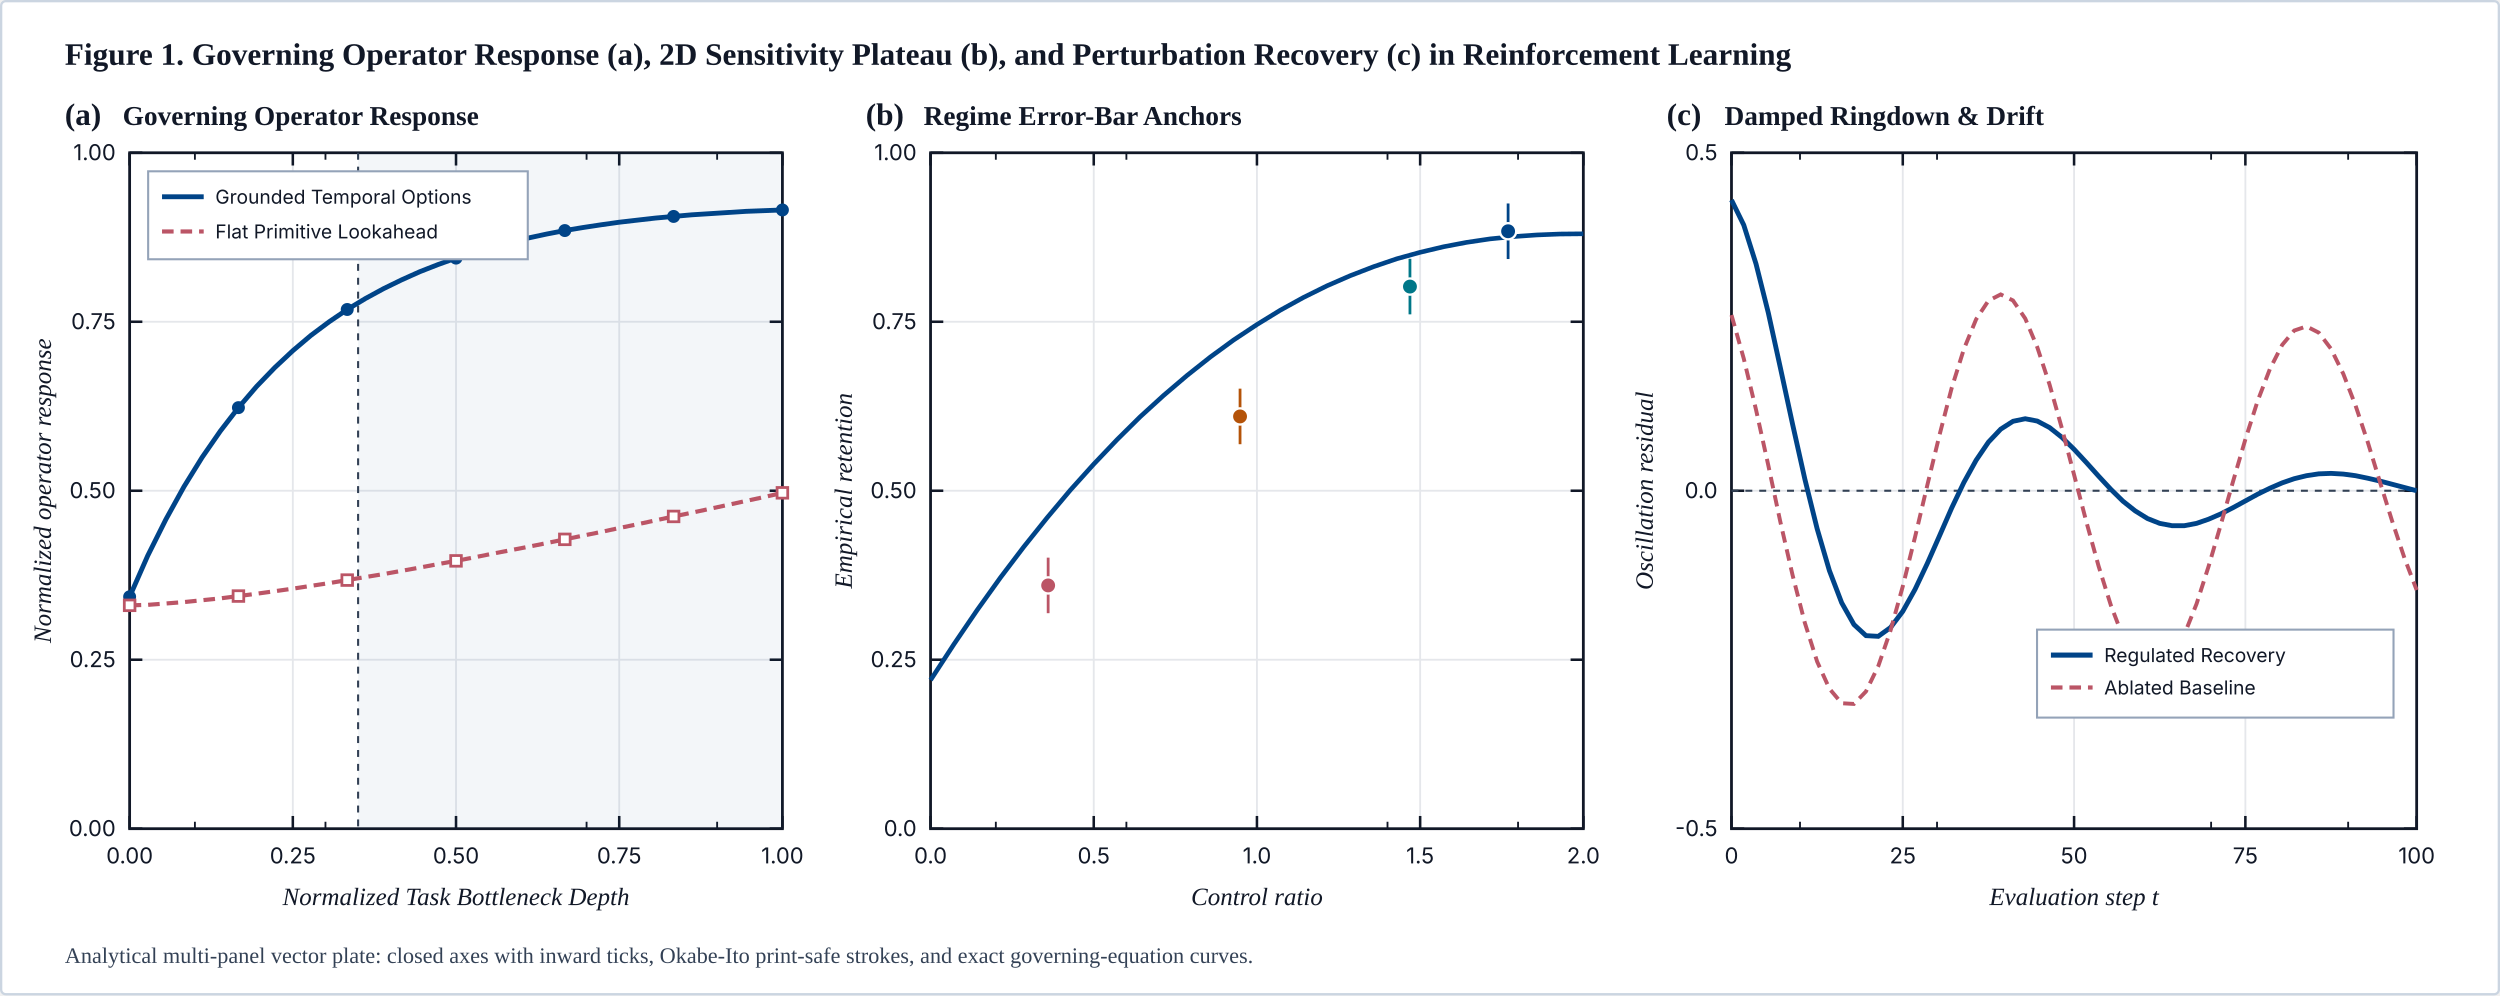
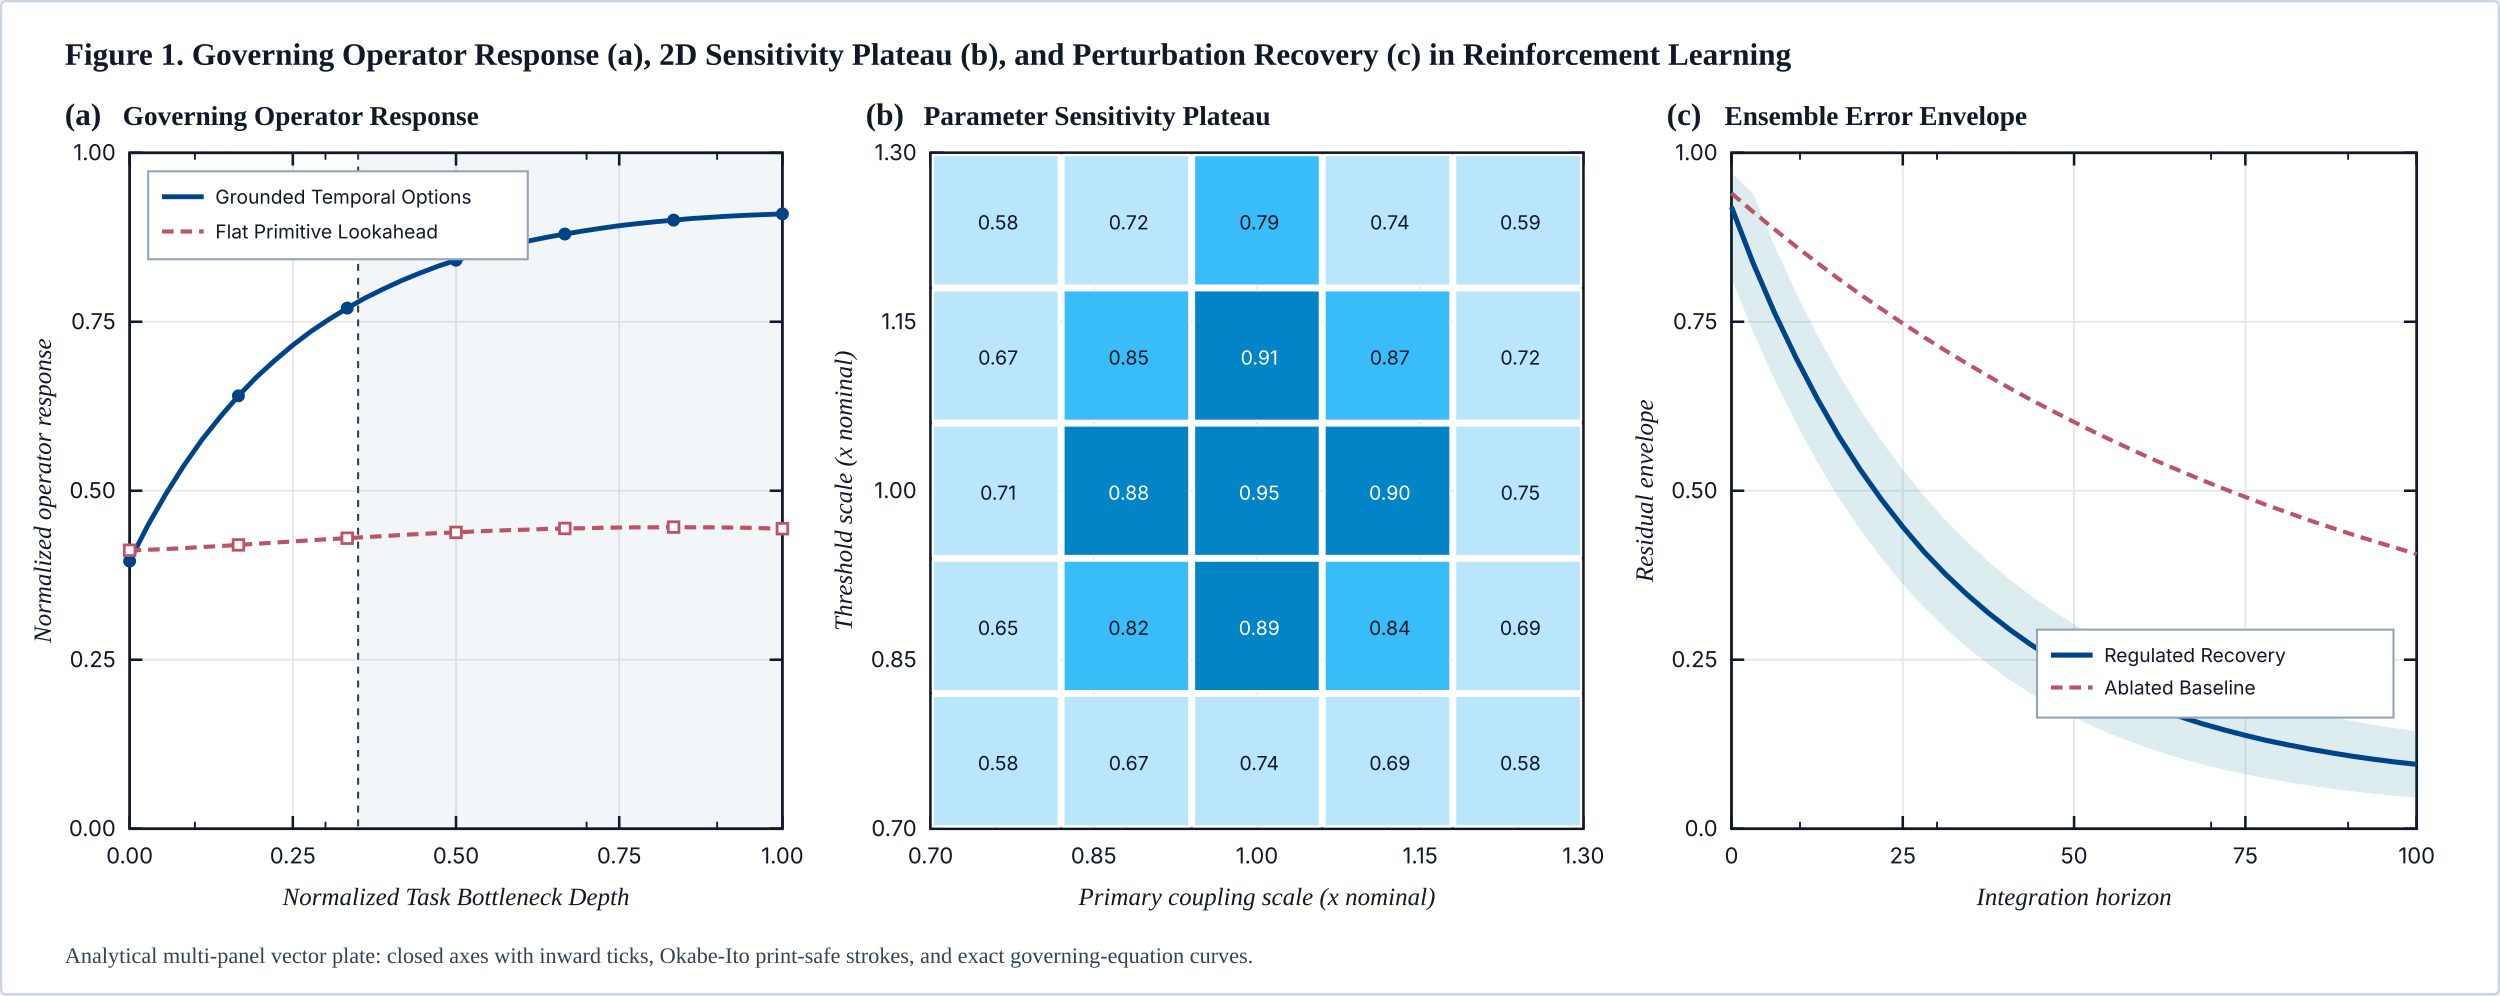
<svg xmlns="http://www.w3.org/2000/svg" viewBox="0 0 1080 430" width="1080" height="430" role="img" data-figure-style="journal-multipanel">
  <rect x="0.5" y="0.5" width="1079" height="429" rx="2" fill="#ffffff" stroke="#cbd5e1" stroke-width="1" />
  <text x="28" y="28" fill="#111827" font-family="Georgia, 'Times New Roman', serif" font-size="13.5" font-weight="700">Figure 1. Governing Operator Response (a), 2D Sensitivity Plateau (b), and Perturbation Recovery (c) in Reinforcement Learning</text>
  <text x="28.0" y="54.0" fill="#111827" font-family="Georgia, 'Times New Roman', serif" font-size="13.5" font-weight="700">(a)</text>
  <text x="53.0" y="54.0" fill="#111827" font-family="Georgia, 'Times New Roman', serif" font-size="11.8" font-weight="600">Governing Operator Response</text>
  <line x1="56.0" y1="358.0" x2="338.0" y2="358.0" stroke="#e5e7eb" stroke-width="0.8" />
  <line x1="56.0" y1="285.0" x2="338.0" y2="285.0" stroke="#e5e7eb" stroke-width="0.8" />
  <line x1="56.0" y1="212.0" x2="338.0" y2="212.0" stroke="#e5e7eb" stroke-width="0.8" />
  <line x1="56.0" y1="139.0" x2="338.0" y2="139.0" stroke="#e5e7eb" stroke-width="0.8" />
  <line x1="56.0" y1="66.0" x2="338.0" y2="66.0" stroke="#e5e7eb" stroke-width="0.8" />
  <line x1="56.0" y1="66.0" x2="56.0" y2="358.0" stroke="#e5e7eb" stroke-width="0.8" />
  <line x1="126.5" y1="66.0" x2="126.5" y2="358.0" stroke="#e5e7eb" stroke-width="0.8" />
  <line x1="197.0" y1="66.0" x2="197.0" y2="358.0" stroke="#e5e7eb" stroke-width="0.8" />
  <line x1="267.5" y1="66.0" x2="267.5" y2="358.0" stroke="#e5e7eb" stroke-width="0.8" />
  <line x1="338.0" y1="66.0" x2="338.0" y2="358.0" stroke="#e5e7eb" stroke-width="0.8" />
  <rect x="56.0" y="66.0" width="282.0" height="292.0" fill="none" stroke="#111827" stroke-width="1.2" />
  <line x1="56.0" y1="358.0" x2="56.0" y2="352.5" stroke="#111827" stroke-width="1.1" />
  <line x1="56.0" y1="66.0" x2="56.0" y2="71.5" stroke="#111827" stroke-width="1.1" />
  <text x="56.0" y="373.0" text-anchor="middle" fill="#111827" font-family="Inter, 'Helvetica Neue', Arial, sans-serif" font-size="9.5">0.00</text>
  <line x1="126.5" y1="358.0" x2="126.5" y2="352.5" stroke="#111827" stroke-width="1.1" />
  <line x1="126.5" y1="66.0" x2="126.5" y2="71.5" stroke="#111827" stroke-width="1.1" />
  <text x="126.5" y="373.0" text-anchor="middle" fill="#111827" font-family="Inter, 'Helvetica Neue', Arial, sans-serif" font-size="9.5">0.25</text>
  <line x1="197.0" y1="358.0" x2="197.0" y2="352.5" stroke="#111827" stroke-width="1.1" />
  <line x1="197.0" y1="66.0" x2="197.0" y2="71.5" stroke="#111827" stroke-width="1.1" />
  <text x="197.0" y="373.0" text-anchor="middle" fill="#111827" font-family="Inter, 'Helvetica Neue', Arial, sans-serif" font-size="9.5">0.50</text>
  <line x1="267.5" y1="358.0" x2="267.5" y2="352.5" stroke="#111827" stroke-width="1.1" />
  <line x1="267.5" y1="66.0" x2="267.5" y2="71.5" stroke="#111827" stroke-width="1.1" />
  <text x="267.5" y="373.0" text-anchor="middle" fill="#111827" font-family="Inter, 'Helvetica Neue', Arial, sans-serif" font-size="9.5">0.75</text>
  <line x1="338.0" y1="358.0" x2="338.0" y2="352.5" stroke="#111827" stroke-width="1.1" />
  <line x1="338.0" y1="66.0" x2="338.0" y2="71.5" stroke="#111827" stroke-width="1.1" />
  <text x="338.0" y="373.0" text-anchor="middle" fill="#111827" font-family="Inter, 'Helvetica Neue', Arial, sans-serif" font-size="9.5">1.00</text>
  <line x1="84.2" y1="358.0" x2="84.2" y2="355.0" stroke="#111827" stroke-width="0.8" />
  <line x1="84.2" y1="66.0" x2="84.2" y2="69.0" stroke="#111827" stroke-width="0.8" />
  <line x1="140.6" y1="358.0" x2="140.6" y2="355.0" stroke="#111827" stroke-width="0.8" />
  <line x1="140.6" y1="66.0" x2="140.6" y2="69.0" stroke="#111827" stroke-width="0.8" />
  <line x1="197.0" y1="358.0" x2="197.0" y2="355.0" stroke="#111827" stroke-width="0.8" />
  <line x1="197.0" y1="66.0" x2="197.0" y2="69.0" stroke="#111827" stroke-width="0.8" />
  <line x1="253.4" y1="358.0" x2="253.4" y2="355.0" stroke="#111827" stroke-width="0.8" />
  <line x1="253.4" y1="66.0" x2="253.4" y2="69.0" stroke="#111827" stroke-width="0.8" />
  <line x1="309.8" y1="358.0" x2="309.8" y2="355.0" stroke="#111827" stroke-width="0.8" />
  <line x1="309.8" y1="66.0" x2="309.8" y2="69.0" stroke="#111827" stroke-width="0.8" />
  <line x1="56.0" y1="358.0" x2="61.5" y2="358.0" stroke="#111827" stroke-width="1.1" />
  <line x1="338.0" y1="358.0" x2="332.5" y2="358.0" stroke="#111827" stroke-width="1.1" />
  <text x="50.0" y="361.2" text-anchor="end" fill="#111827" font-family="Inter, 'Helvetica Neue', Arial, sans-serif" font-size="9.5">0.00</text>
  <line x1="56.0" y1="285.0" x2="61.5" y2="285.0" stroke="#111827" stroke-width="1.1" />
  <line x1="338.0" y1="285.0" x2="332.5" y2="285.0" stroke="#111827" stroke-width="1.1" />
  <text x="50.0" y="288.2" text-anchor="end" fill="#111827" font-family="Inter, 'Helvetica Neue', Arial, sans-serif" font-size="9.5">0.25</text>
  <line x1="56.0" y1="212.0" x2="61.5" y2="212.0" stroke="#111827" stroke-width="1.1" />
  <line x1="338.0" y1="212.0" x2="332.5" y2="212.0" stroke="#111827" stroke-width="1.1" />
  <text x="50.0" y="215.2" text-anchor="end" fill="#111827" font-family="Inter, 'Helvetica Neue', Arial, sans-serif" font-size="9.5">0.50</text>
  <line x1="56.0" y1="139.0" x2="61.5" y2="139.0" stroke="#111827" stroke-width="1.1" />
  <line x1="338.0" y1="139.0" x2="332.5" y2="139.0" stroke="#111827" stroke-width="1.1" />
  <text x="50.0" y="142.2" text-anchor="end" fill="#111827" font-family="Inter, 'Helvetica Neue', Arial, sans-serif" font-size="9.5">0.75</text>
  <line x1="56.0" y1="66.0" x2="61.5" y2="66.0" stroke="#111827" stroke-width="1.1" />
  <line x1="338.0" y1="66.0" x2="332.5" y2="66.0" stroke="#111827" stroke-width="1.1" />
  <text x="50.0" y="69.2" text-anchor="end" fill="#111827" font-family="Inter, 'Helvetica Neue', Arial, sans-serif" font-size="9.5">1.00</text>
  <text x="197.0" y="391.0" text-anchor="middle" fill="#111827" font-family="Georgia, 'Times New Roman', serif" font-size="10.8" font-style="italic">Normalized Task Bottleneck Depth</text>
  <text x="22.0" y="212.0" text-anchor="middle" transform="rotate(-90 22.0 212.0)" fill="#111827" font-family="Georgia, 'Times New Roman', serif" font-size="10.8" font-style="italic">Normalized operator response</text>
  <rect x="154.7" y="66.0" width="183.3" height="292.0" fill="#004488" fill-opacity="0.05" />
  <line x1="154.7" y1="66.0" x2="154.7" y2="358.0" stroke="#334155" stroke-width="0.9" stroke-dasharray="3 3" />
-   <path d="M56.0,257.8 L63.8,240.1 L71.7,224.3 L79.5,210.2 L87.3,197.6 L95.2,186.2 L103.0,176.1 L110.8,167.0 L118.7,158.8 L126.5,151.5 L134.3,144.9 L142.2,139.0 L150.0,133.7 L157.8,129.0 L165.7,124.7 L173.5,120.9 L181.3,117.4 L189.2,114.3 L197.0,111.5 L204.8,108.9 L212.7,106.7 L220.5,104.6 L228.3,102.8 L236.2,101.1 L244.0,99.6 L251.8,98.3 L259.7,97.1 L267.5,96.0 L275.3,95.1 L283.2,94.2 L291.0,93.5 L298.8,92.8 L306.7,92.3 L314.5,91.8 L322.3,91.3 L330.2,91.0 L338.0,90.7" fill="none" stroke="#004488" stroke-width="2.1" />
-   <path d="M56.0,261.5 L63.8,261.3 L71.7,260.7 L79.5,260.1 L87.3,259.3 L95.2,258.5 L103.0,257.5 L110.8,256.5 L118.7,255.4 L126.5,254.3 L134.3,253.1 L142.2,251.9 L150.0,250.6 L157.8,249.3 L165.7,248.0 L173.5,246.6 L181.3,245.2 L189.2,243.7 L197.0,242.3 L204.8,240.8 L212.7,239.2 L220.5,237.7 L228.3,236.2 L236.2,234.6 L244.0,233.0 L251.8,231.4 L259.7,229.8 L267.5,228.1 L275.3,226.5 L283.2,224.8 L291.0,223.1 L298.8,221.5 L306.7,219.8 L314.5,218.1 L322.3,216.4 L330.2,214.7 L338.0,212.9" fill="none" stroke="#bb5566" stroke-width="1.8" stroke-dasharray="5 3" />
-   <circle cx="56.0" cy="257.8" r="2.8" fill="#004488" />
-   <rect x="53.7" y="259.2" width="4.6" height="4.6" fill="#ffffff" stroke="#bb5566" stroke-width="1.2" />
-   <circle cx="103.0" cy="176.1" r="2.8" fill="#004488" />
-   <rect x="100.7" y="255.2" width="4.6" height="4.6" fill="#ffffff" stroke="#bb5566" stroke-width="1.2" />
-   <circle cx="150.0" cy="133.7" r="2.8" fill="#004488" />
-   <rect x="147.7" y="248.3" width="4.6" height="4.6" fill="#ffffff" stroke="#bb5566" stroke-width="1.2" />
-   <circle cx="197.0" cy="111.5" r="2.8" fill="#004488" />
-   <rect x="194.7" y="240.0" width="4.6" height="4.6" fill="#ffffff" stroke="#bb5566" stroke-width="1.2" />
-   <circle cx="244.0" cy="99.6" r="2.8" fill="#004488" />
-   <rect x="241.7" y="230.7" width="4.6" height="4.6" fill="#ffffff" stroke="#bb5566" stroke-width="1.2" />
-   <circle cx="291.0" cy="93.5" r="2.8" fill="#004488" />
-   <rect x="288.7" y="220.8" width="4.6" height="4.6" fill="#ffffff" stroke="#bb5566" stroke-width="1.2" />
-   <circle cx="338.0" cy="90.7" r="2.8" fill="#004488" />
-   <rect x="335.7" y="210.6" width="4.6" height="4.6" fill="#ffffff" stroke="#bb5566" stroke-width="1.2" />
+   <path d="M56.0,242.4 L63.8,227.1 L71.7,213.3 L79.5,201.0 L87.3,189.9 L95.2,180.0 L103.0,171.0 L110.8,162.9 L118.7,155.7 L126.5,149.1 L134.3,143.2 L142.2,137.9 L150.0,133.1 L157.8,128.7 L165.7,124.8 L173.5,121.2 L181.3,118.0 L189.2,115.0 L197.0,112.4 L204.8,110.0 L212.7,107.8 L220.5,105.9 L228.3,104.1 L236.2,102.5 L244.0,101.1 L251.8,99.8 L259.7,98.6 L267.5,97.5 L275.3,96.6 L283.2,95.8 L291.0,95.1 L298.8,94.4 L306.7,93.9 L314.5,93.4 L322.3,93.0 L330.2,92.7 L338.0,92.4" fill="none" stroke="#004488" stroke-width="2.1" />
+   <path d="M56.0,237.7 L63.8,237.5 L71.7,237.2 L79.5,236.8 L87.3,236.3 L95.2,235.9 L103.0,235.4 L110.8,234.9 L118.7,234.4 L126.5,233.9 L134.3,233.4 L142.2,232.9 L150.0,232.5 L157.8,232.0 L165.7,231.6 L173.5,231.1 L181.3,230.7 L189.2,230.3 L197.0,230.0 L204.8,229.6 L212.7,229.3 L220.5,229.0 L228.3,228.8 L236.2,228.5 L244.0,228.3 L251.8,228.2 L259.7,228.0 L267.5,227.9 L275.3,227.8 L283.2,227.8 L291.0,227.7 L298.8,227.8 L306.7,227.8 L314.5,227.9 L322.3,228.0 L330.2,228.2 L338.0,228.4" fill="none" stroke="#bb5566" stroke-width="1.8" stroke-dasharray="5 3" />
+   <circle cx="56.0" cy="242.4" r="2.8" fill="#004488" />
+   <rect x="53.7" y="235.4" width="4.6" height="4.6" fill="#ffffff" stroke="#bb5566" stroke-width="1.2" />
+   <circle cx="103.0" cy="171.0" r="2.8" fill="#004488" />
+   <rect x="100.7" y="233.1" width="4.6" height="4.6" fill="#ffffff" stroke="#bb5566" stroke-width="1.2" />
+   <circle cx="150.0" cy="133.1" r="2.8" fill="#004488" />
+   <rect x="147.7" y="230.2" width="4.6" height="4.6" fill="#ffffff" stroke="#bb5566" stroke-width="1.2" />
+   <circle cx="197.0" cy="112.4" r="2.8" fill="#004488" />
+   <rect x="194.7" y="227.7" width="4.6" height="4.6" fill="#ffffff" stroke="#bb5566" stroke-width="1.2" />
+   <circle cx="244.0" cy="101.1" r="2.8" fill="#004488" />
+   <rect x="241.7" y="226.0" width="4.6" height="4.6" fill="#ffffff" stroke="#bb5566" stroke-width="1.2" />
+   <circle cx="291.0" cy="95.1" r="2.8" fill="#004488" />
+   <rect x="288.7" y="225.4" width="4.6" height="4.6" fill="#ffffff" stroke="#bb5566" stroke-width="1.2" />
+   <circle cx="338.0" cy="92.4" r="2.8" fill="#004488" />
+   <rect x="335.7" y="226.1" width="4.6" height="4.6" fill="#ffffff" stroke="#bb5566" stroke-width="1.2" />
  <rect x="64.0" y="74.0" width="164" height="38" fill="#ffffff" stroke="#94a3b8" stroke-width="0.9" />
  <line x1="70.0" y1="85.0" x2="88.0" y2="85.0" stroke="#004488" stroke-width="2.1" />
  <text x="93.0" y="88.0" fill="#111827" font-family="Inter, 'Helvetica Neue', Arial, sans-serif" font-size="8.3">Grounded Temporal Options</text>
  <line x1="70.0" y1="100.0" x2="88.0" y2="100.0" stroke="#bb5566" stroke-width="1.8" stroke-dasharray="5 3" />
  <text x="93.0" y="103.0" fill="#111827" font-family="Inter, 'Helvetica Neue', Arial, sans-serif" font-size="8.3">Flat Primitive Lookahead</text>
  <text x="374.0" y="54.0" fill="#111827" font-family="Georgia, 'Times New Roman', serif" font-size="13.5" font-weight="700">(b)</text>
-   <text x="399.0" y="54.0" fill="#111827" font-family="Georgia, 'Times New Roman', serif" font-size="11.8" font-weight="600">Regime Error-Bar Anchors</text>
+   <text x="399.0" y="54.0" fill="#111827" font-family="Georgia, 'Times New Roman', serif" font-size="11.8" font-weight="600">Parameter Sensitivity Plateau</text>
  <line x1="402.0" y1="358.0" x2="684.0" y2="358.0" stroke="#e5e7eb" stroke-width="0.8" />
  <line x1="402.0" y1="285.0" x2="684.0" y2="285.0" stroke="#e5e7eb" stroke-width="0.8" />
  <line x1="402.0" y1="212.0" x2="684.0" y2="212.0" stroke="#e5e7eb" stroke-width="0.8" />
  <line x1="402.0" y1="139.0" x2="684.0" y2="139.0" stroke="#e5e7eb" stroke-width="0.8" />
  <line x1="402.0" y1="66.0" x2="684.0" y2="66.0" stroke="#e5e7eb" stroke-width="0.8" />
  <line x1="402.0" y1="66.0" x2="402.0" y2="358.0" stroke="#e5e7eb" stroke-width="0.8" />
  <line x1="472.5" y1="66.0" x2="472.5" y2="358.0" stroke="#e5e7eb" stroke-width="0.8" />
  <line x1="543.0" y1="66.0" x2="543.0" y2="358.0" stroke="#e5e7eb" stroke-width="0.8" />
  <line x1="613.5" y1="66.0" x2="613.5" y2="358.0" stroke="#e5e7eb" stroke-width="0.8" />
  <line x1="684.0" y1="66.0" x2="684.0" y2="358.0" stroke="#e5e7eb" stroke-width="0.8" />
  <rect x="402.0" y="66.0" width="282.0" height="292.0" fill="none" stroke="#111827" stroke-width="1.2" />
  <line x1="402.0" y1="358.0" x2="402.0" y2="352.5" stroke="#111827" stroke-width="1.1" />
  <line x1="402.0" y1="66.0" x2="402.0" y2="71.5" stroke="#111827" stroke-width="1.1" />
-   <text x="402.0" y="373.0" text-anchor="middle" fill="#111827" font-family="Inter, 'Helvetica Neue', Arial, sans-serif" font-size="9.5">0.0</text>
+   <text x="402.0" y="373.0" text-anchor="middle" fill="#111827" font-family="Inter, 'Helvetica Neue', Arial, sans-serif" font-size="9.5">0.70</text>
  <line x1="472.5" y1="358.0" x2="472.5" y2="352.5" stroke="#111827" stroke-width="1.1" />
  <line x1="472.5" y1="66.0" x2="472.5" y2="71.5" stroke="#111827" stroke-width="1.1" />
-   <text x="472.5" y="373.0" text-anchor="middle" fill="#111827" font-family="Inter, 'Helvetica Neue', Arial, sans-serif" font-size="9.5">0.5</text>
+   <text x="472.5" y="373.0" text-anchor="middle" fill="#111827" font-family="Inter, 'Helvetica Neue', Arial, sans-serif" font-size="9.5">0.85</text>
  <line x1="543.0" y1="358.0" x2="543.0" y2="352.5" stroke="#111827" stroke-width="1.1" />
  <line x1="543.0" y1="66.0" x2="543.0" y2="71.5" stroke="#111827" stroke-width="1.1" />
-   <text x="543.0" y="373.0" text-anchor="middle" fill="#111827" font-family="Inter, 'Helvetica Neue', Arial, sans-serif" font-size="9.5">1.0</text>
+   <text x="543.0" y="373.0" text-anchor="middle" fill="#111827" font-family="Inter, 'Helvetica Neue', Arial, sans-serif" font-size="9.5">1.00</text>
  <line x1="613.5" y1="358.0" x2="613.5" y2="352.5" stroke="#111827" stroke-width="1.1" />
  <line x1="613.5" y1="66.0" x2="613.5" y2="71.5" stroke="#111827" stroke-width="1.1" />
-   <text x="613.5" y="373.0" text-anchor="middle" fill="#111827" font-family="Inter, 'Helvetica Neue', Arial, sans-serif" font-size="9.5">1.5</text>
+   <text x="613.5" y="373.0" text-anchor="middle" fill="#111827" font-family="Inter, 'Helvetica Neue', Arial, sans-serif" font-size="9.5">1.15</text>
  <line x1="684.0" y1="358.0" x2="684.0" y2="352.5" stroke="#111827" stroke-width="1.1" />
  <line x1="684.0" y1="66.0" x2="684.0" y2="71.5" stroke="#111827" stroke-width="1.1" />
-   <text x="684.0" y="373.0" text-anchor="middle" fill="#111827" font-family="Inter, 'Helvetica Neue', Arial, sans-serif" font-size="9.5">2.0</text>
+   <text x="684.0" y="373.0" text-anchor="middle" fill="#111827" font-family="Inter, 'Helvetica Neue', Arial, sans-serif" font-size="9.5">1.30</text>
  <line x1="430.2" y1="358.0" x2="430.2" y2="355.0" stroke="#111827" stroke-width="0.8" />
  <line x1="430.2" y1="66.0" x2="430.2" y2="69.0" stroke="#111827" stroke-width="0.8" />
  <line x1="486.6" y1="358.0" x2="486.6" y2="355.0" stroke="#111827" stroke-width="0.8" />
  <line x1="486.6" y1="66.0" x2="486.6" y2="69.0" stroke="#111827" stroke-width="0.8" />
  <line x1="543.0" y1="358.0" x2="543.0" y2="355.0" stroke="#111827" stroke-width="0.8" />
  <line x1="543.0" y1="66.0" x2="543.0" y2="69.0" stroke="#111827" stroke-width="0.8" />
  <line x1="599.4" y1="358.0" x2="599.4" y2="355.0" stroke="#111827" stroke-width="0.8" />
  <line x1="599.4" y1="66.0" x2="599.4" y2="69.0" stroke="#111827" stroke-width="0.8" />
  <line x1="655.8" y1="358.0" x2="655.8" y2="355.0" stroke="#111827" stroke-width="0.8" />
  <line x1="655.8" y1="66.0" x2="655.8" y2="69.0" stroke="#111827" stroke-width="0.8" />
  <line x1="402.0" y1="358.0" x2="407.5" y2="358.0" stroke="#111827" stroke-width="1.1" />
  <line x1="684.0" y1="358.0" x2="678.5" y2="358.0" stroke="#111827" stroke-width="1.1" />
-   <text x="396.0" y="361.2" text-anchor="end" fill="#111827" font-family="Inter, 'Helvetica Neue', Arial, sans-serif" font-size="9.5">0.0</text>
+   <text x="396.0" y="361.2" text-anchor="end" fill="#111827" font-family="Inter, 'Helvetica Neue', Arial, sans-serif" font-size="9.5">0.70</text>
  <line x1="402.0" y1="285.0" x2="407.5" y2="285.0" stroke="#111827" stroke-width="1.1" />
  <line x1="684.0" y1="285.0" x2="678.5" y2="285.0" stroke="#111827" stroke-width="1.1" />
-   <text x="396.0" y="288.2" text-anchor="end" fill="#111827" font-family="Inter, 'Helvetica Neue', Arial, sans-serif" font-size="9.5">0.25</text>
+   <text x="396.0" y="288.2" text-anchor="end" fill="#111827" font-family="Inter, 'Helvetica Neue', Arial, sans-serif" font-size="9.5">0.85</text>
  <line x1="402.0" y1="212.0" x2="407.5" y2="212.0" stroke="#111827" stroke-width="1.1" />
  <line x1="684.0" y1="212.0" x2="678.5" y2="212.0" stroke="#111827" stroke-width="1.1" />
-   <text x="396.0" y="215.2" text-anchor="end" fill="#111827" font-family="Inter, 'Helvetica Neue', Arial, sans-serif" font-size="9.5">0.50</text>
+   <text x="396.0" y="215.2" text-anchor="end" fill="#111827" font-family="Inter, 'Helvetica Neue', Arial, sans-serif" font-size="9.5">1.00</text>
  <line x1="402.0" y1="139.0" x2="407.5" y2="139.0" stroke="#111827" stroke-width="1.1" />
  <line x1="684.0" y1="139.0" x2="678.5" y2="139.0" stroke="#111827" stroke-width="1.1" />
-   <text x="396.0" y="142.2" text-anchor="end" fill="#111827" font-family="Inter, 'Helvetica Neue', Arial, sans-serif" font-size="9.5">0.75</text>
+   <text x="396.0" y="142.2" text-anchor="end" fill="#111827" font-family="Inter, 'Helvetica Neue', Arial, sans-serif" font-size="9.5">1.15</text>
  <line x1="402.0" y1="66.0" x2="407.5" y2="66.0" stroke="#111827" stroke-width="1.1" />
  <line x1="684.0" y1="66.0" x2="678.5" y2="66.0" stroke="#111827" stroke-width="1.1" />
-   <text x="396.0" y="69.2" text-anchor="end" fill="#111827" font-family="Inter, 'Helvetica Neue', Arial, sans-serif" font-size="9.5">1.00</text>
-   <text x="543.0" y="391.0" text-anchor="middle" fill="#111827" font-family="Georgia, 'Times New Roman', serif" font-size="10.8" font-style="italic">Control ratio</text>
-   <text x="368.0" y="212.0" text-anchor="middle" transform="rotate(-90 368.0 212.0)" fill="#111827" font-family="Georgia, 'Times New Roman', serif" font-size="10.8" font-style="italic">Empirical retention</text>
-   <path d="M402.0,293.8 L412.1,278.3 L422.1,263.6 L432.2,249.5 L442.3,236.2 L452.4,223.6 L462.4,211.7 L472.5,200.5 L482.6,189.9 L492.6,180.0 L502.7,170.8 L512.8,162.2 L522.9,154.2 L532.9,146.9 L543.0,140.2 L553.1,134.0 L563.1,128.5 L573.2,123.5 L583.3,119.1 L593.4,115.2 L603.4,111.8 L613.5,109.0 L623.6,106.6 L633.6,104.7 L643.7,103.2 L653.8,102.2 L663.9,101.5 L673.9,101.1 L684.0,101.0" fill="none" stroke="#004488" stroke-width="2.0" />
-   <line x1="452.8" y1="240.9" x2="452.8" y2="264.9" stroke="#bb5566" stroke-width="1.2" />
-   <circle cx="452.8" cy="252.9" r="3.5" fill="#bb5566" stroke="#ffffff" stroke-width="1" />
-   <line x1="535.7" y1="167.9" x2="535.7" y2="191.9" stroke="#b45309" stroke-width="1.2" />
-   <circle cx="535.7" cy="179.9" r="3.5" fill="#b45309" stroke="#ffffff" stroke-width="1" />
-   <line x1="609.1" y1="111.8" x2="609.1" y2="135.8" stroke="#007788" stroke-width="1.2" />
-   <circle cx="609.1" cy="123.8" r="3.5" fill="#007788" stroke="#ffffff" stroke-width="1" />
-   <line x1="651.5" y1="87.9" x2="651.5" y2="111.9" stroke="#004488" stroke-width="1.2" />
-   <circle cx="651.5" cy="99.9" r="3.5" fill="#004488" stroke="#ffffff" stroke-width="1" />
+   <text x="396.0" y="69.2" text-anchor="end" fill="#111827" font-family="Inter, 'Helvetica Neue', Arial, sans-serif" font-size="9.5">1.30</text>
+   <text x="543.0" y="391.0" text-anchor="middle" fill="#111827" font-family="Georgia, 'Times New Roman', serif" font-size="10.8" font-style="italic">Primary coupling scale (x nominal)</text>
+   <text x="368.0" y="212.0" text-anchor="middle" transform="rotate(-90 368.0 212.0)" fill="#111827" font-family="Georgia, 'Times New Roman', serif" font-size="10.8" font-style="italic">Threshold scale (x nominal)</text>
+   <rect x="403.0" y="300.6" width="54.4" height="56.4" fill="#bae6fd" stroke="#ffffff" stroke-width="1.0" />
+   <text x="431.2" y="332.7" text-anchor="middle" fill="#111827" font-family="Inter, 'Helvetica Neue', Arial, sans-serif" font-size="8.4">0.58</text>
+   <rect x="459.4" y="300.6" width="54.4" height="56.4" fill="#bae6fd" stroke="#ffffff" stroke-width="1.0" />
+   <text x="487.6" y="332.7" text-anchor="middle" fill="#111827" font-family="Inter, 'Helvetica Neue', Arial, sans-serif" font-size="8.4">0.67</text>
+   <rect x="515.8" y="300.6" width="54.4" height="56.4" fill="#bae6fd" stroke="#ffffff" stroke-width="1.0" />
+   <text x="544.0" y="332.7" text-anchor="middle" fill="#111827" font-family="Inter, 'Helvetica Neue', Arial, sans-serif" font-size="8.4">0.74</text>
+   <rect x="572.2" y="300.6" width="54.4" height="56.4" fill="#bae6fd" stroke="#ffffff" stroke-width="1.0" />
+   <text x="600.4" y="332.7" text-anchor="middle" fill="#111827" font-family="Inter, 'Helvetica Neue', Arial, sans-serif" font-size="8.4">0.69</text>
+   <rect x="628.6" y="300.6" width="54.4" height="56.4" fill="#bae6fd" stroke="#ffffff" stroke-width="1.0" />
+   <text x="656.8" y="332.7" text-anchor="middle" fill="#111827" font-family="Inter, 'Helvetica Neue', Arial, sans-serif" font-size="8.4">0.58</text>
+   <rect x="403.0" y="242.2" width="54.4" height="56.4" fill="#bae6fd" stroke="#ffffff" stroke-width="1.0" />
+   <text x="431.2" y="274.3" text-anchor="middle" fill="#111827" font-family="Inter, 'Helvetica Neue', Arial, sans-serif" font-size="8.4">0.65</text>
+   <rect x="459.4" y="242.2" width="54.4" height="56.4" fill="#38bdf8" stroke="#ffffff" stroke-width="1.0" />
+   <text x="487.6" y="274.3" text-anchor="middle" fill="#111827" font-family="Inter, 'Helvetica Neue', Arial, sans-serif" font-size="8.4">0.82</text>
+   <rect x="515.8" y="242.2" width="54.4" height="56.4" fill="#0284c7" stroke="#ffffff" stroke-width="1.0" />
+   <text x="544.0" y="274.3" text-anchor="middle" fill="#ffffff" font-family="Inter, 'Helvetica Neue', Arial, sans-serif" font-size="8.4">0.89</text>
+   <rect x="572.2" y="242.2" width="54.4" height="56.4" fill="#38bdf8" stroke="#ffffff" stroke-width="1.0" />
+   <text x="600.4" y="274.3" text-anchor="middle" fill="#111827" font-family="Inter, 'Helvetica Neue', Arial, sans-serif" font-size="8.4">0.84</text>
+   <rect x="628.6" y="242.2" width="54.4" height="56.4" fill="#bae6fd" stroke="#ffffff" stroke-width="1.0" />
+   <text x="656.8" y="274.3" text-anchor="middle" fill="#111827" font-family="Inter, 'Helvetica Neue', Arial, sans-serif" font-size="8.4">0.69</text>
+   <rect x="403.0" y="183.8" width="54.4" height="56.4" fill="#bae6fd" stroke="#ffffff" stroke-width="1.0" />
+   <text x="431.2" y="215.9" text-anchor="middle" fill="#111827" font-family="Inter, 'Helvetica Neue', Arial, sans-serif" font-size="8.4">0.71</text>
+   <rect x="459.4" y="183.8" width="54.4" height="56.4" fill="#0284c7" stroke="#ffffff" stroke-width="1.0" />
+   <text x="487.6" y="215.9" text-anchor="middle" fill="#ffffff" font-family="Inter, 'Helvetica Neue', Arial, sans-serif" font-size="8.4">0.88</text>
+   <rect x="515.8" y="183.8" width="54.4" height="56.4" fill="#0284c7" stroke="#ffffff" stroke-width="1.0" />
+   <text x="544.0" y="215.9" text-anchor="middle" fill="#ffffff" font-family="Inter, 'Helvetica Neue', Arial, sans-serif" font-size="8.4">0.95</text>
+   <rect x="572.2" y="183.8" width="54.4" height="56.4" fill="#0284c7" stroke="#ffffff" stroke-width="1.0" />
+   <text x="600.4" y="215.9" text-anchor="middle" fill="#ffffff" font-family="Inter, 'Helvetica Neue', Arial, sans-serif" font-size="8.4">0.90</text>
+   <rect x="628.6" y="183.8" width="54.4" height="56.4" fill="#bae6fd" stroke="#ffffff" stroke-width="1.0" />
+   <text x="656.8" y="215.9" text-anchor="middle" fill="#111827" font-family="Inter, 'Helvetica Neue', Arial, sans-serif" font-size="8.4">0.75</text>
+   <rect x="403.0" y="125.4" width="54.4" height="56.4" fill="#bae6fd" stroke="#ffffff" stroke-width="1.0" />
+   <text x="431.2" y="157.5" text-anchor="middle" fill="#111827" font-family="Inter, 'Helvetica Neue', Arial, sans-serif" font-size="8.4">0.67</text>
+   <rect x="459.4" y="125.4" width="54.4" height="56.4" fill="#38bdf8" stroke="#ffffff" stroke-width="1.0" />
+   <text x="487.6" y="157.5" text-anchor="middle" fill="#111827" font-family="Inter, 'Helvetica Neue', Arial, sans-serif" font-size="8.4">0.85</text>
+   <rect x="515.8" y="125.4" width="54.4" height="56.4" fill="#0284c7" stroke="#ffffff" stroke-width="1.0" />
+   <text x="544.0" y="157.5" text-anchor="middle" fill="#ffffff" font-family="Inter, 'Helvetica Neue', Arial, sans-serif" font-size="8.4">0.91</text>
+   <rect x="572.2" y="125.4" width="54.4" height="56.4" fill="#38bdf8" stroke="#ffffff" stroke-width="1.0" />
+   <text x="600.4" y="157.5" text-anchor="middle" fill="#111827" font-family="Inter, 'Helvetica Neue', Arial, sans-serif" font-size="8.4">0.87</text>
+   <rect x="628.6" y="125.4" width="54.4" height="56.4" fill="#bae6fd" stroke="#ffffff" stroke-width="1.0" />
+   <text x="656.8" y="157.5" text-anchor="middle" fill="#111827" font-family="Inter, 'Helvetica Neue', Arial, sans-serif" font-size="8.4">0.72</text>
+   <rect x="403.0" y="67.0" width="54.4" height="56.4" fill="#bae6fd" stroke="#ffffff" stroke-width="1.0" />
+   <text x="431.2" y="99.1" text-anchor="middle" fill="#111827" font-family="Inter, 'Helvetica Neue', Arial, sans-serif" font-size="8.4">0.58</text>
+   <rect x="459.4" y="67.0" width="54.4" height="56.4" fill="#bae6fd" stroke="#ffffff" stroke-width="1.0" />
+   <text x="487.6" y="99.1" text-anchor="middle" fill="#111827" font-family="Inter, 'Helvetica Neue', Arial, sans-serif" font-size="8.4">0.72</text>
+   <rect x="515.8" y="67.0" width="54.4" height="56.4" fill="#38bdf8" stroke="#ffffff" stroke-width="1.0" />
+   <text x="544.0" y="99.1" text-anchor="middle" fill="#111827" font-family="Inter, 'Helvetica Neue', Arial, sans-serif" font-size="8.4">0.79</text>
+   <rect x="572.2" y="67.0" width="54.4" height="56.4" fill="#bae6fd" stroke="#ffffff" stroke-width="1.0" />
+   <text x="600.4" y="99.1" text-anchor="middle" fill="#111827" font-family="Inter, 'Helvetica Neue', Arial, sans-serif" font-size="8.4">0.74</text>
+   <rect x="628.6" y="67.0" width="54.4" height="56.4" fill="#bae6fd" stroke="#ffffff" stroke-width="1.0" />
+   <text x="656.8" y="99.1" text-anchor="middle" fill="#111827" font-family="Inter, 'Helvetica Neue', Arial, sans-serif" font-size="8.4">0.59</text>
  <text x="720.0" y="54.0" fill="#111827" font-family="Georgia, 'Times New Roman', serif" font-size="13.5" font-weight="700">(c)</text>
-   <text x="745.0" y="54.0" fill="#111827" font-family="Georgia, 'Times New Roman', serif" font-size="11.8" font-weight="600">Damped Ringdown &amp; Drift</text>
+   <text x="745.0" y="54.0" fill="#111827" font-family="Georgia, 'Times New Roman', serif" font-size="11.8" font-weight="600">Ensemble Error Envelope</text>
  <line x1="748.0" y1="358.0" x2="1044.0" y2="358.0" stroke="#e5e7eb" stroke-width="0.8" />
+   <line x1="748.0" y1="285.0" x2="1044.0" y2="285.0" stroke="#e5e7eb" stroke-width="0.8" />
  <line x1="748.0" y1="212.0" x2="1044.0" y2="212.0" stroke="#e5e7eb" stroke-width="0.8" />
+   <line x1="748.0" y1="139.0" x2="1044.0" y2="139.0" stroke="#e5e7eb" stroke-width="0.8" />
  <line x1="748.0" y1="66.0" x2="1044.0" y2="66.0" stroke="#e5e7eb" stroke-width="0.8" />
  <line x1="748.0" y1="66.0" x2="748.0" y2="358.0" stroke="#e5e7eb" stroke-width="0.8" />
  <line x1="822.0" y1="66.0" x2="822.0" y2="358.0" stroke="#e5e7eb" stroke-width="0.8" />
  <line x1="896.0" y1="66.0" x2="896.0" y2="358.0" stroke="#e5e7eb" stroke-width="0.8" />
  <line x1="970.0" y1="66.0" x2="970.0" y2="358.0" stroke="#e5e7eb" stroke-width="0.8" />
  <line x1="1044.0" y1="66.0" x2="1044.0" y2="358.0" stroke="#e5e7eb" stroke-width="0.8" />
  <rect x="748.0" y="66.0" width="296.0" height="292.0" fill="none" stroke="#111827" stroke-width="1.2" />
  <line x1="748.0" y1="358.0" x2="748.0" y2="352.5" stroke="#111827" stroke-width="1.1" />
  <line x1="748.0" y1="66.0" x2="748.0" y2="71.5" stroke="#111827" stroke-width="1.1" />
  <text x="748.0" y="373.0" text-anchor="middle" fill="#111827" font-family="Inter, 'Helvetica Neue', Arial, sans-serif" font-size="9.5">0</text>
  <line x1="822.0" y1="358.0" x2="822.0" y2="352.5" stroke="#111827" stroke-width="1.1" />
  <line x1="822.0" y1="66.0" x2="822.0" y2="71.5" stroke="#111827" stroke-width="1.1" />
  <text x="822.0" y="373.0" text-anchor="middle" fill="#111827" font-family="Inter, 'Helvetica Neue', Arial, sans-serif" font-size="9.5">25</text>
  <line x1="896.0" y1="358.0" x2="896.0" y2="352.5" stroke="#111827" stroke-width="1.1" />
  <line x1="896.0" y1="66.0" x2="896.0" y2="71.5" stroke="#111827" stroke-width="1.1" />
  <text x="896.0" y="373.0" text-anchor="middle" fill="#111827" font-family="Inter, 'Helvetica Neue', Arial, sans-serif" font-size="9.5">50</text>
  <line x1="970.0" y1="358.0" x2="970.0" y2="352.5" stroke="#111827" stroke-width="1.1" />
  <line x1="970.0" y1="66.0" x2="970.0" y2="71.5" stroke="#111827" stroke-width="1.1" />
  <text x="970.0" y="373.0" text-anchor="middle" fill="#111827" font-family="Inter, 'Helvetica Neue', Arial, sans-serif" font-size="9.5">75</text>
  <line x1="1044.0" y1="358.0" x2="1044.0" y2="352.5" stroke="#111827" stroke-width="1.1" />
  <line x1="1044.0" y1="66.0" x2="1044.0" y2="71.5" stroke="#111827" stroke-width="1.1" />
  <text x="1044.0" y="373.0" text-anchor="middle" fill="#111827" font-family="Inter, 'Helvetica Neue', Arial, sans-serif" font-size="9.5">100</text>
  <line x1="777.6" y1="358.0" x2="777.6" y2="355.0" stroke="#111827" stroke-width="0.8" />
  <line x1="777.6" y1="66.0" x2="777.6" y2="69.0" stroke="#111827" stroke-width="0.8" />
  <line x1="836.8" y1="358.0" x2="836.8" y2="355.0" stroke="#111827" stroke-width="0.8" />
  <line x1="836.8" y1="66.0" x2="836.8" y2="69.0" stroke="#111827" stroke-width="0.8" />
  <line x1="896.0" y1="358.0" x2="896.0" y2="355.0" stroke="#111827" stroke-width="0.8" />
  <line x1="896.0" y1="66.0" x2="896.0" y2="69.0" stroke="#111827" stroke-width="0.8" />
  <line x1="955.2" y1="358.0" x2="955.2" y2="355.0" stroke="#111827" stroke-width="0.8" />
  <line x1="955.2" y1="66.0" x2="955.2" y2="69.0" stroke="#111827" stroke-width="0.8" />
  <line x1="1014.4" y1="358.0" x2="1014.4" y2="355.0" stroke="#111827" stroke-width="0.8" />
  <line x1="1014.4" y1="66.0" x2="1014.4" y2="69.0" stroke="#111827" stroke-width="0.8" />
  <line x1="748.0" y1="358.0" x2="753.5" y2="358.0" stroke="#111827" stroke-width="1.1" />
  <line x1="1044.0" y1="358.0" x2="1038.5" y2="358.0" stroke="#111827" stroke-width="1.1" />
-   <text x="742.0" y="361.2" text-anchor="end" fill="#111827" font-family="Inter, 'Helvetica Neue', Arial, sans-serif" font-size="9.5">-0.5</text>
+   <text x="742.0" y="361.2" text-anchor="end" fill="#111827" font-family="Inter, 'Helvetica Neue', Arial, sans-serif" font-size="9.5">0.0</text>
+   <line x1="748.0" y1="285.0" x2="753.5" y2="285.0" stroke="#111827" stroke-width="1.1" />
+   <line x1="1044.0" y1="285.0" x2="1038.5" y2="285.0" stroke="#111827" stroke-width="1.1" />
+   <text x="742.0" y="288.2" text-anchor="end" fill="#111827" font-family="Inter, 'Helvetica Neue', Arial, sans-serif" font-size="9.5">0.25</text>
  <line x1="748.0" y1="212.0" x2="753.5" y2="212.0" stroke="#111827" stroke-width="1.1" />
  <line x1="1044.0" y1="212.0" x2="1038.5" y2="212.0" stroke="#111827" stroke-width="1.1" />
-   <text x="742.0" y="215.2" text-anchor="end" fill="#111827" font-family="Inter, 'Helvetica Neue', Arial, sans-serif" font-size="9.5">0.0</text>
+   <text x="742.0" y="215.2" text-anchor="end" fill="#111827" font-family="Inter, 'Helvetica Neue', Arial, sans-serif" font-size="9.5">0.50</text>
+   <line x1="748.0" y1="139.0" x2="753.5" y2="139.0" stroke="#111827" stroke-width="1.1" />
+   <line x1="1044.0" y1="139.0" x2="1038.5" y2="139.0" stroke="#111827" stroke-width="1.1" />
+   <text x="742.0" y="142.2" text-anchor="end" fill="#111827" font-family="Inter, 'Helvetica Neue', Arial, sans-serif" font-size="9.5">0.75</text>
  <line x1="748.0" y1="66.0" x2="753.5" y2="66.0" stroke="#111827" stroke-width="1.1" />
  <line x1="1044.0" y1="66.0" x2="1038.5" y2="66.0" stroke="#111827" stroke-width="1.1" />
-   <text x="742.0" y="69.2" text-anchor="end" fill="#111827" font-family="Inter, 'Helvetica Neue', Arial, sans-serif" font-size="9.5">0.5</text>
-   <text x="896.0" y="391.0" text-anchor="middle" fill="#111827" font-family="Georgia, 'Times New Roman', serif" font-size="10.8" font-style="italic">Evaluation step t</text>
-   <text x="714.0" y="212.0" text-anchor="middle" transform="rotate(-90 714.0 212.0)" fill="#111827" font-family="Georgia, 'Times New Roman', serif" font-size="10.8" font-style="italic">Oscillation residual</text>
-   <line x1="748.0" y1="212.0" x2="1044.0" y2="212.0" stroke="#334155" stroke-width="0.9" stroke-dasharray="3 3" />
-   <path d="M748.0,86.4 L753.3,97.2 L758.6,114.0 L763.9,135.1 L769.1,158.8 L774.4,183.3 L779.7,207.0 L785.0,228.4 L790.3,246.5 L795.6,260.4 L800.9,269.8 L806.1,274.6 L811.4,274.9 L816.7,271.1 L822.0,264.1 L827.3,254.6 L832.6,243.4 L837.9,231.4 L843.1,219.5 L848.4,208.4 L853.7,198.8 L859.0,191.0 L864.3,185.4 L869.6,182.0 L874.9,180.9 L880.1,181.9 L885.4,184.7 L890.7,188.9 L896.0,194.1 L901.3,199.8 L906.6,205.7 L911.9,211.4 L917.1,216.5 L922.4,220.7 L927.7,224.0 L933.0,226.1 L938.3,227.1 L943.6,227.1 L948.9,226.1 L954.1,224.3 L959.4,222.0 L964.7,219.3 L970.0,216.4 L975.3,213.5 L980.6,210.9 L985.9,208.6 L991.1,206.8 L996.4,205.5 L1001.7,204.7 L1007.0,204.5 L1012.3,204.8 L1017.6,205.5 L1022.9,206.6 L1028.1,207.8 L1033.4,209.2 L1038.7,210.6 L1044.0,212.0" fill="none" stroke="#004488" stroke-width="2.1" />
-   <path d="M748.0,136.1 L753.3,154.9 L758.6,177.0 L763.9,201.0 L769.1,225.4 L774.4,248.5 L779.7,269.1 L785.0,285.8 L790.3,297.5 L795.6,303.8 L800.9,304.1 L806.1,298.7 L811.4,287.8 L816.7,272.4 L822.0,253.3 L827.3,232.0 L832.6,209.6 L837.9,187.8 L843.1,167.7 L848.4,150.8 L853.7,137.9 L859.0,129.9 L864.3,127.2 L869.6,129.8 L874.9,137.6 L880.1,150.0 L885.4,166.1 L890.7,184.9 L896.0,205.1 L901.3,225.4 L906.6,244.6 L911.9,261.5 L917.1,275.1 L922.4,284.4 L927.7,289.1 L933.0,288.8 L938.3,283.8 L943.6,274.2 L948.9,260.9 L954.1,244.7 L959.4,226.6 L964.7,207.9 L970.0,189.8 L975.3,173.2 L980.6,159.4 L985.9,149.0 L991.1,142.8 L996.4,141.0 L1001.7,143.7 L1007.0,150.7 L1012.3,161.5 L1017.6,175.2 L1022.9,191.1 L1028.1,208.1 L1033.4,225.1 L1038.7,241.0 L1044.0,254.9" fill="none" stroke="#bb5566" stroke-width="1.7" stroke-dasharray="5 3" />
+   <text x="742.0" y="69.2" text-anchor="end" fill="#111827" font-family="Inter, 'Helvetica Neue', Arial, sans-serif" font-size="9.5">1.00</text>
+   <text x="896.0" y="391.0" text-anchor="middle" fill="#111827" font-family="Georgia, 'Times New Roman', serif" font-size="10.8" font-style="italic">Integration horizon</text>
+   <text x="714.0" y="212.0" text-anchor="middle" transform="rotate(-90 714.0 212.0)" fill="#111827" font-family="Georgia, 'Times New Roman', serif" font-size="10.8" font-style="italic">Residual envelope</text>
+   <polygon points="748.0,74.8 757.2,83.5 766.5,105.9 775.8,126.3 785.0,144.7 794.2,161.5 803.5,176.7 812.8,190.5 822.0,203.0 831.2,214.4 840.5,224.7 849.8,234.1 859.0,242.6 868.2,250.4 877.5,257.4 886.8,263.8 896.0,269.7 905.2,275.0 914.5,279.8 923.8,284.2 933.0,288.2 942.2,291.8 951.5,295.1 960.8,298.1 970.0,300.9 979.2,303.4 988.5,305.7 997.8,307.8 1007.0,309.7 1016.2,311.5 1025.5,313.1 1034.8,314.6 1044.0,315.9 1044.0,344.6 1034.8,343.8 1025.5,342.9 1016.2,341.8 1007.0,340.7 997.8,339.4 988.5,337.9 979.2,336.3 970.0,334.5 960.8,332.5 951.5,330.2 942.2,327.7 933.0,324.8 923.8,321.7 914.5,318.2 905.2,314.3 896.0,309.9 886.8,305.1 877.5,299.7 868.2,293.7 859.0,287.0 849.8,279.7 840.5,271.5 831.2,262.4 822.0,252.3 812.8,241.0 803.5,228.6 794.2,214.8 785.0,199.6 775.8,182.6 766.5,163.9 757.2,143.1 748.0,120.0" fill="#007788" fill-opacity="0.14" />
+   <path d="M748.0,89.4 L757.2,113.3 L766.5,134.9 L775.8,154.4 L785.0,172.1 L794.2,188.2 L803.5,202.7 L812.8,215.8 L822.0,227.6 L831.2,238.4 L840.5,248.1 L849.8,256.9 L859.0,264.8 L868.2,272.0 L877.5,278.6 L886.8,284.4 L896.0,289.8 L905.2,294.6 L914.5,299.0 L923.8,302.9 L933.0,306.5 L942.2,309.7 L951.5,312.7 L960.8,315.3 L970.0,317.7 L979.2,319.9 L988.5,321.8 L997.8,323.6 L1007.0,325.2 L1016.2,326.7 L1025.5,328.0 L1034.8,329.2 L1044.0,330.2" fill="none" stroke="#004488" stroke-width="2.2" />
+   <path d="M748.0,83.5 L757.2,91.4 L766.5,99.0 L775.8,106.4 L785.0,113.5 L794.2,120.4 L803.5,127.1 L812.8,133.5 L822.0,139.7 L831.2,145.7 L840.5,151.5 L849.8,157.1 L859.0,162.5 L868.2,167.7 L877.5,172.8 L886.8,177.6 L896.0,182.3 L905.2,186.9 L914.5,191.3 L923.8,195.6 L933.0,199.7 L942.2,203.6 L951.5,207.5 L960.8,211.2 L970.0,214.7 L979.2,218.2 L988.5,221.5 L997.8,224.8 L1007.0,227.9 L1016.2,230.9 L1025.5,233.8 L1034.8,236.6 L1044.0,239.4" fill="none" stroke="#bb5566" stroke-width="1.8" stroke-dasharray="5 3" />
  <rect x="880.0" y="272.0" width="154" height="38" fill="#ffffff" stroke="#94a3b8" stroke-width="0.9" />
  <line x1="886.0" y1="283.0" x2="904.0" y2="283.0" stroke="#004488" stroke-width="2.2" />
  <text x="909.0" y="286.0" fill="#111827" font-family="Inter, 'Helvetica Neue', Arial, sans-serif" font-size="8.3">Regulated Recovery</text>
  <line x1="886.0" y1="297.0" x2="904.0" y2="297.0" stroke="#bb5566" stroke-width="1.8" stroke-dasharray="5 3" />
  <text x="909.0" y="300.0" fill="#111827" font-family="Inter, 'Helvetica Neue', Arial, sans-serif" font-size="8.3">Ablated Baseline</text>
  <text x="28" y="416" fill="#334155" font-family="Georgia, 'Times New Roman', serif" font-size="9.6"> Analytical multi-panel vector plate: closed axes with inward ticks, Okabe-Ito print-safe strokes, and exact governing-equation curves.</text>
</svg>
